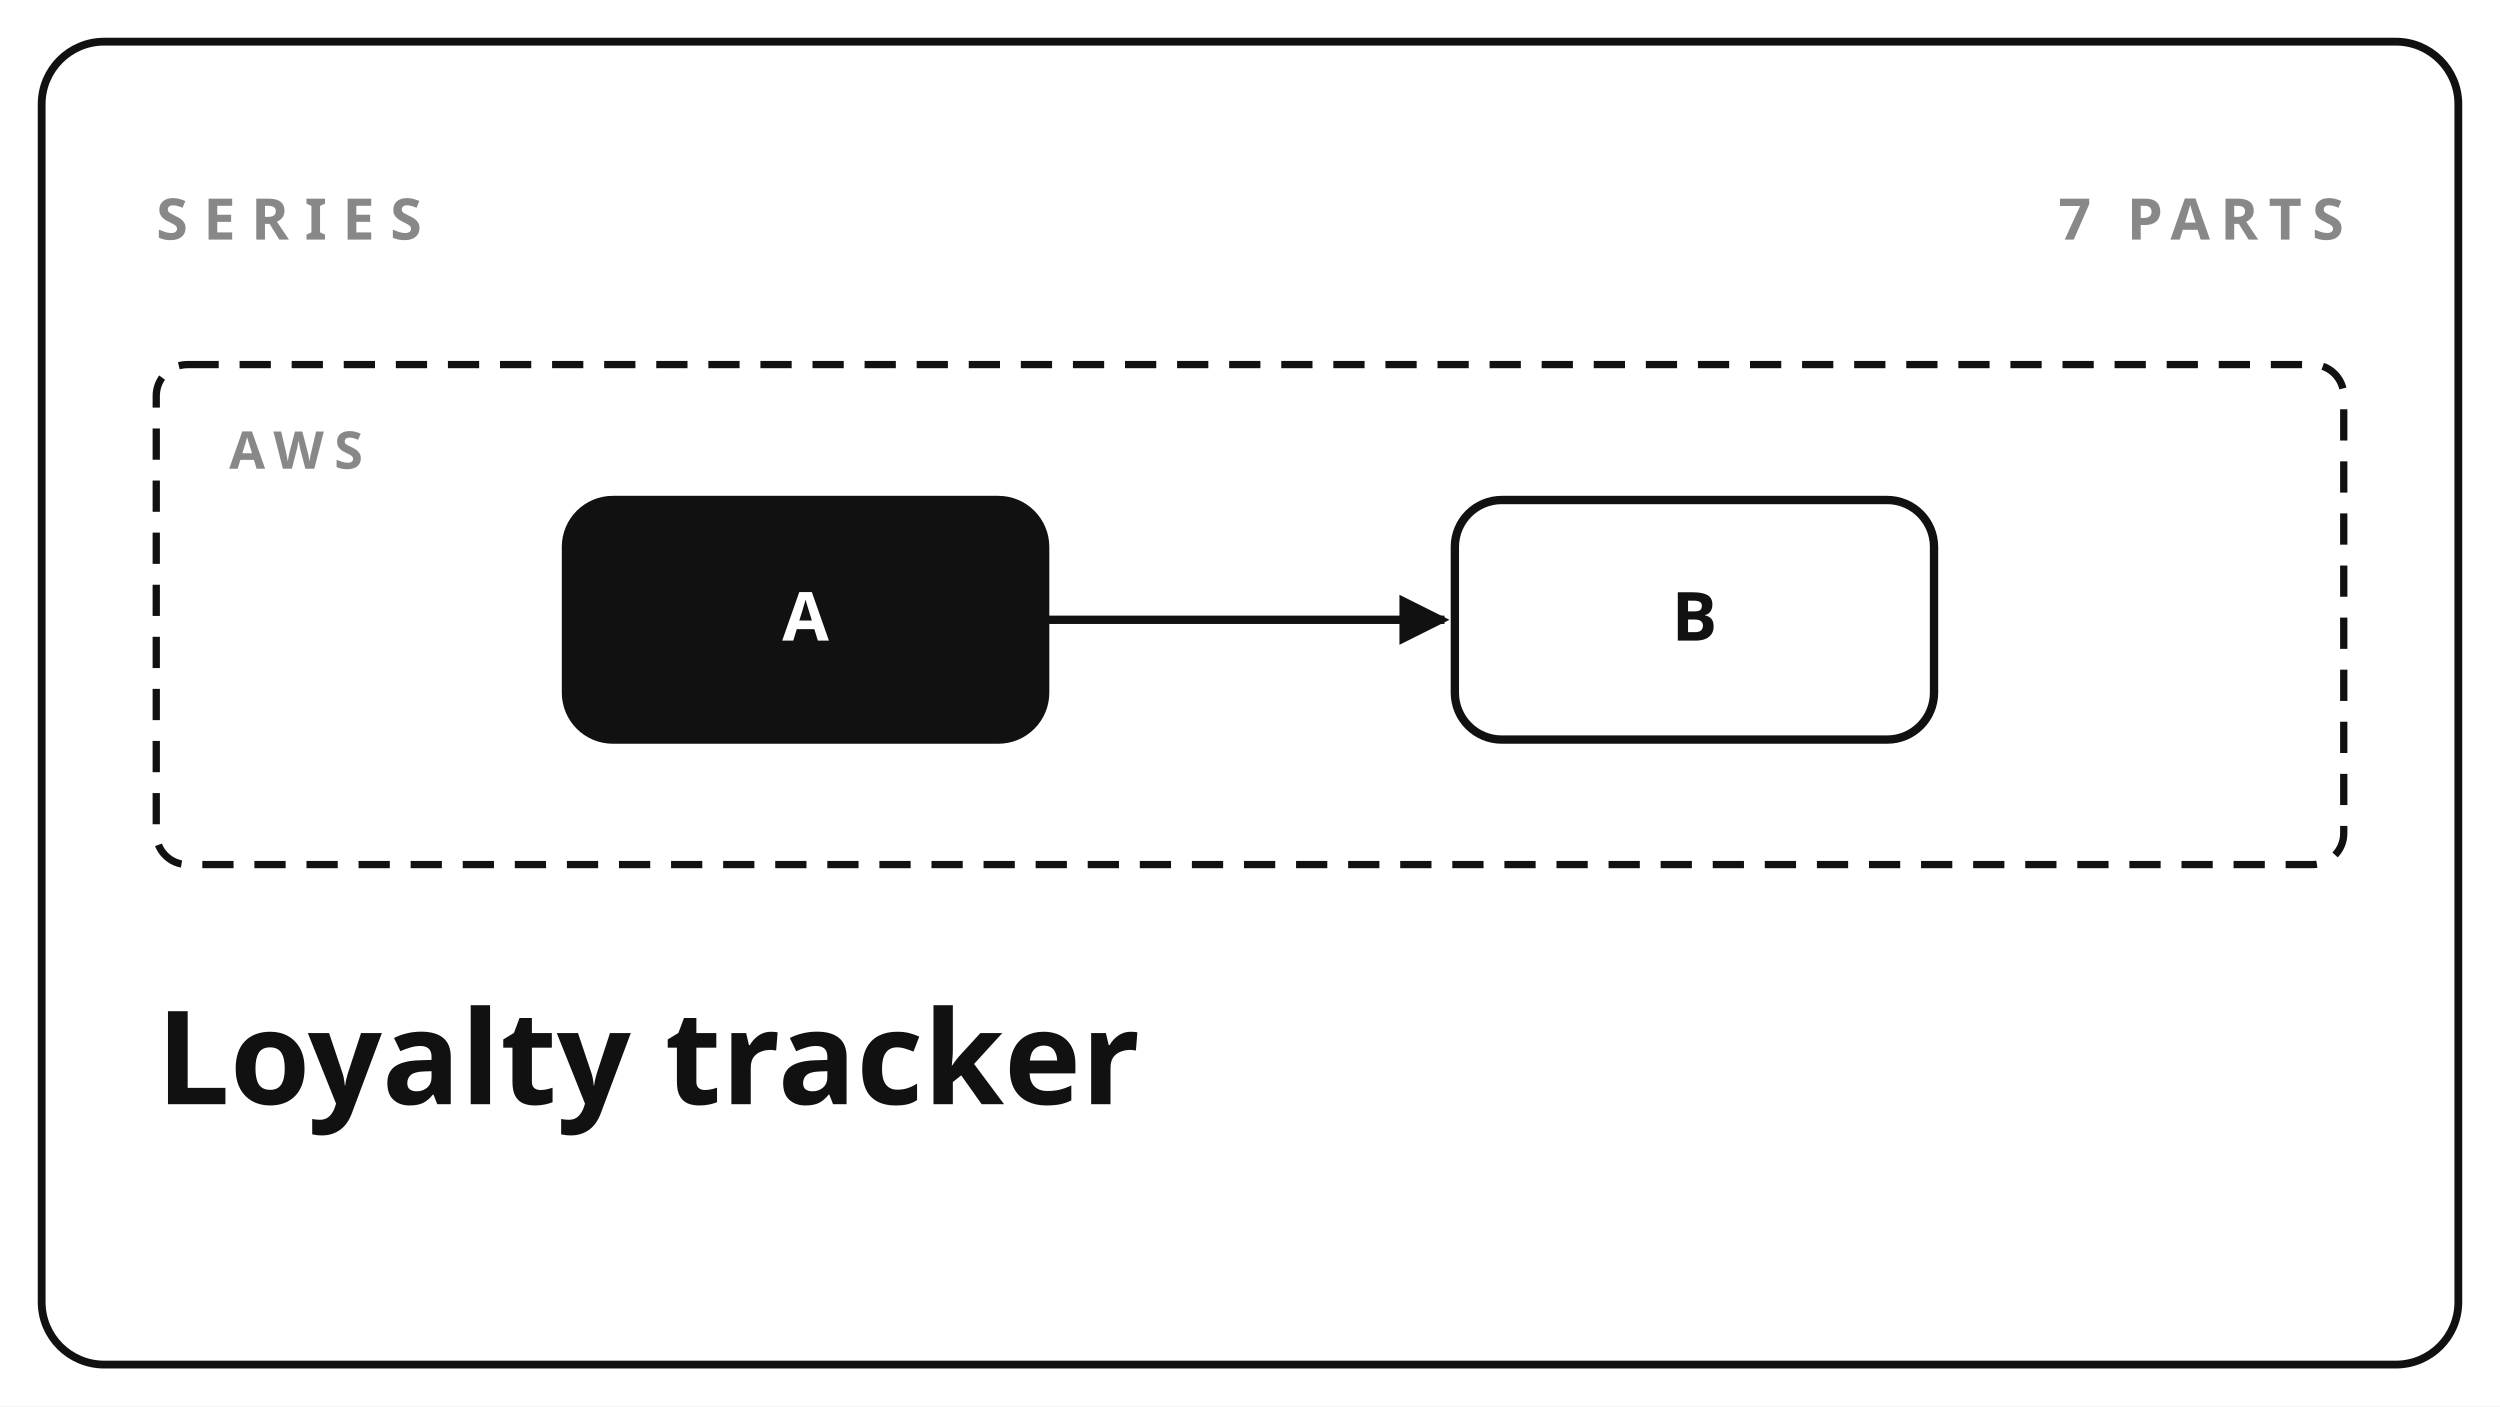
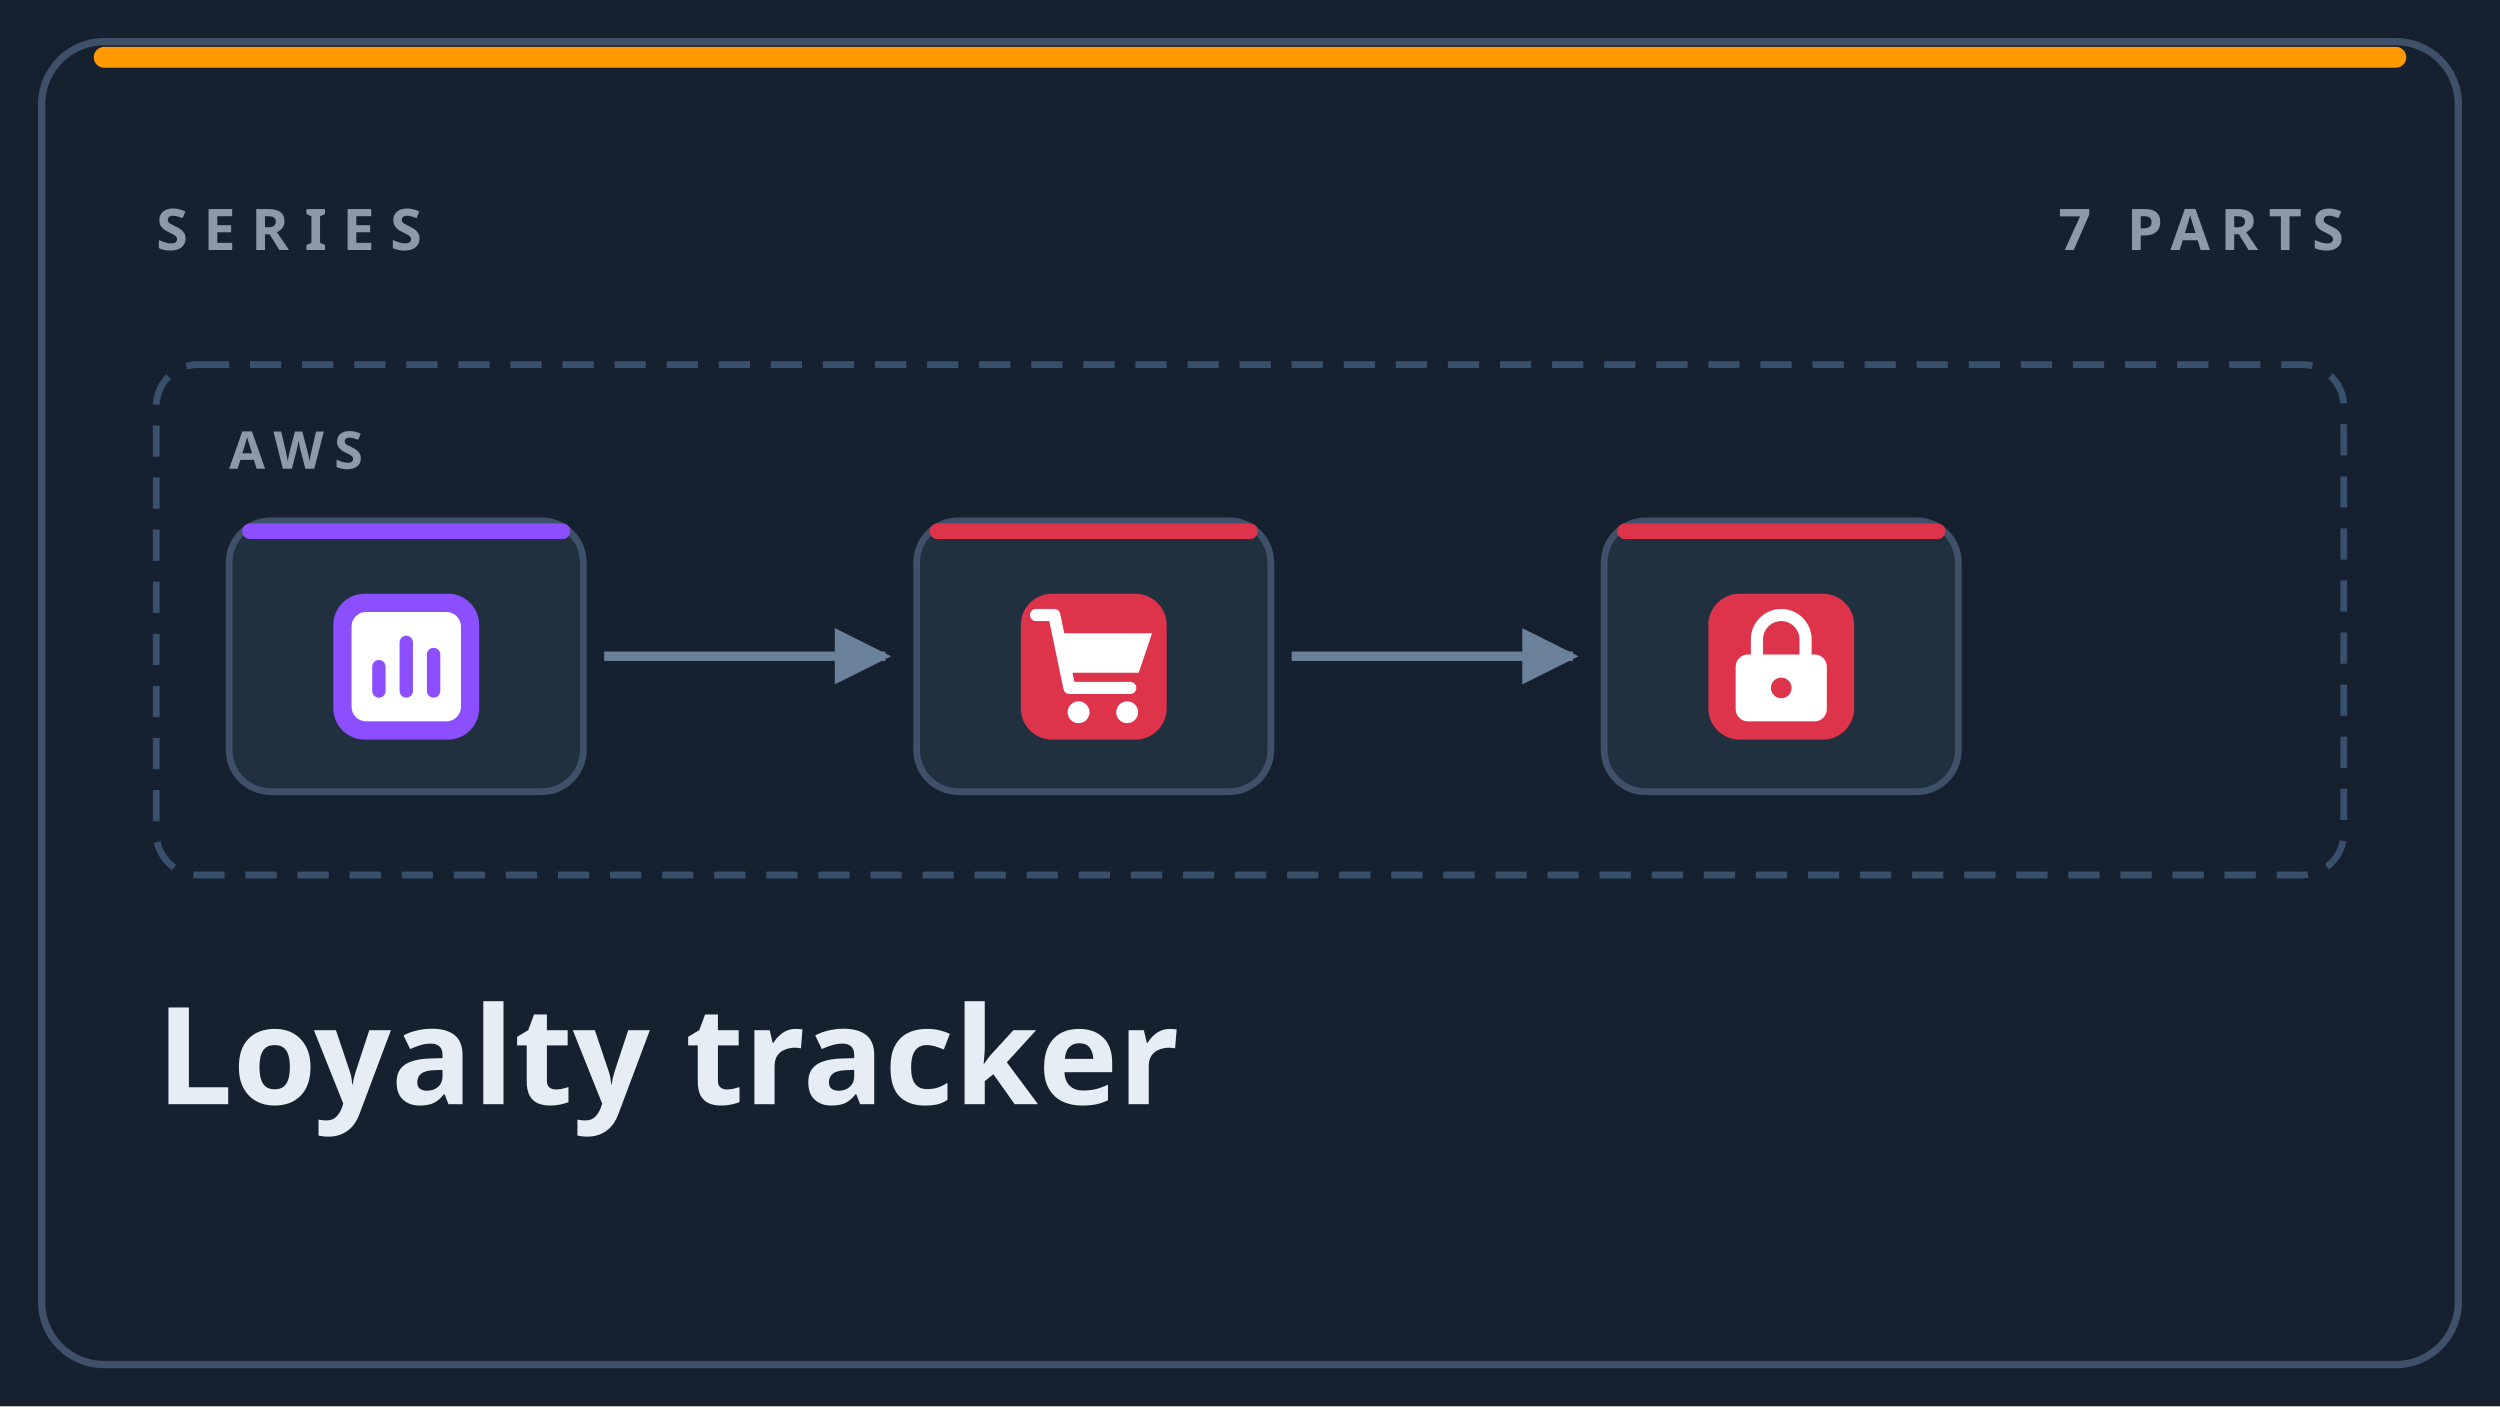
<svg xmlns="http://www.w3.org/2000/svg" viewBox="0 0 480 270" width="480" height="270" role="img" aria-label="Loyalty tracker — series thumbnail">
+   <rect width="480" height="270" fill="#16212f" />
+   <rect x="8" y="8" width="464" height="254" rx="12" fill="none" stroke="#3f5169" stroke-width="1.4" />
+   <line x1="20" y1="11" x2="460" y2="11" stroke="#ff9900" stroke-width="4" stroke-linecap="round" />
+   <text x="30" y="48" font-family="ui-sans-serif,system-ui,sans-serif" font-size="11" font-weight="700" letter-spacing="3" fill="#8d99a8">SERIES</text>
+   <text x="450" y="48" text-anchor="end" font-family="ui-sans-serif,system-ui,sans-serif" font-size="11" font-weight="700" letter-spacing="2" fill="#8d99a8">7 PARTS</text>
+   <rect x="30" y="70" width="420" height="98" rx="8" fill="none" stroke="#37506b" stroke-width="1.3" stroke-dasharray="6 4" />
+   <text x="44" y="90" font-family="ui-sans-serif,system-ui,sans-serif" font-size="10" font-weight="700" letter-spacing="2" fill="#8d99a8">AWS</text>
  <defs>
-     <marker id="ar" viewBox="0 0 10 10" refX="9" refY="5" markerWidth="6" markerHeight="6" orient="auto">
-       <path d="M0,0 L10,5 L0,10 z" fill="#111111" />
+     <marker id="tar" viewBox="0 0 10 10" refX="9" refY="5" markerWidth="6" markerHeight="6" orient="auto">
+       <path d="M0,0 L10,5 L0,10 z" fill="#6b8199" />
    </marker>
  </defs>
-   <rect x="0" y="0" width="480" height="270" fill="#ffffff" />
-   <rect x="8" y="8" width="464" height="254" rx="12" fill="none" stroke="#111111" stroke-width="1.5" />
-   <text x="30" y="46" font-family="ui-sans-serif,system-ui,sans-serif" font-size="11" font-weight="700" letter-spacing="3" fill="#888888">SERIES</text>
-   <text x="450" y="46" text-anchor="end" font-family="ui-sans-serif,system-ui,sans-serif" font-size="11" font-weight="700" letter-spacing="2" fill="#888888">7 PARTS</text>
-   <rect x="30" y="70" width="420" height="96" rx="6" fill="none" stroke="#111111" stroke-width="1.4" stroke-dasharray="6 4" />
-   <text x="44" y="90" font-family="ui-sans-serif,system-ui,sans-serif" font-size="10" font-weight="700" letter-spacing="2" fill="#888888">AWS</text>
-   <rect x="108.667" y="96" width="92" height="46" rx="9" fill="#111111" stroke="#111111" stroke-width="1.6" />
-   <text x="154.667" y="123.0" text-anchor="middle" font-family="ui-sans-serif,system-ui,sans-serif" font-size="13" font-weight="600" fill="#ffffff">A</text>
-   <line x1="200.667" y1="119.0" x2="277.333" y2="119.0" stroke="#111111" stroke-width="1.6" marker-end="url(#ar)" />
-   <rect x="279.333" y="96" width="92" height="46" rx="9" fill="#ffffff" stroke="#111111" stroke-width="1.6" />
-   <text x="325.333" y="123.0" text-anchor="middle" font-family="ui-sans-serif,system-ui,sans-serif" font-size="13" font-weight="600" fill="#111111">B</text>
-   <text y="212" font-family="ui-sans-serif,system-ui,sans-serif" font-size="25" font-weight="700" fill="#111111">
-     <tspan x="30" dy="0">Loyalty tracker</tspan>
+   <rect x="44" y="100" width="68" height="52" rx="8" fill="#20303f" stroke="#3f5169" stroke-width="1.3" />
+   <line x1="48" y1="102" x2="108" y2="102" stroke="#8C4FFF" stroke-width="3" stroke-linecap="round" />
+   <g transform="translate(64.0,114.0)" aria-hidden="true">
+     <rect width="28.0" height="28.0" rx="6" fill="#8C4FFF" />
+     <g transform="scale(1.1667)">
+       <rect x="3" y="3" width="18" height="18" rx="2.4" fill="#fff" />
+       <path d="M7.5 16v-4M12 16V8m4.5 8v-6" stroke="#8C4FFF" stroke-width="2.2" stroke-linecap="round" />
+     </g>
+   </g>
+   <line x1="116" y1="126" x2="170" y2="126" stroke="#6b8199" stroke-width="1.8" marker-end="url(#tar)" />
+   <rect x="176" y="100" width="68" height="52" rx="8" fill="#20303f" stroke="#3f5169" stroke-width="1.3" />
+   <line x1="180" y1="102" x2="240" y2="102" stroke="#DD344C" stroke-width="3" stroke-linecap="round" />
+   <g transform="translate(196.0,114.0)" aria-hidden="true">
+     <rect width="28.0" height="28.0" rx="6" fill="#DD344C" />
+     <g transform="scale(1.1667)">
+       <path d="M2.5 3.5h3L8 15.5h10" stroke="#fff" stroke-width="2" fill="none" stroke-linecap="round" stroke-linejoin="round" />
+       <path d="M6.6 6.5h15L19.4 13H8Z" fill="#fff" />
+       <circle cx="9.5" cy="19.5" r="1.8" fill="#fff" />
+       <circle cx="17.5" cy="19.5" r="1.8" fill="#fff" />
+     </g>
+   </g>
+   <line x1="248" y1="126" x2="302" y2="126" stroke="#6b8199" stroke-width="1.8" marker-end="url(#tar)" />
+   <rect x="308" y="100" width="68" height="52" rx="8" fill="#20303f" stroke="#3f5169" stroke-width="1.3" />
+   <line x1="312" y1="102" x2="372" y2="102" stroke="#DD344C" stroke-width="3" stroke-linecap="round" />
+   <g transform="translate(328.0,114.0)" aria-hidden="true">
+     <rect width="28.0" height="28.0" rx="6" fill="#DD344C" />
+     <g transform="scale(1.1667)">
+       <rect x="4.5" y="10" width="15" height="11" rx="2" fill="#fff" />
+       <path d="M8 10V7.5a4 4 0 0 1 8 0V10" stroke="#fff" stroke-width="2" fill="none" stroke-linecap="round" />
+       <circle cx="12" cy="15.5" r="1.7" fill="#DD344C" />
+     </g>
+   </g>
+   <text font-family="ui-sans-serif,system-ui,sans-serif" font-size="26" font-weight="700" fill="#e6edf5">
+     <tspan x="30" y="212">Loyalty tracker</tspan>
  </text>
</svg>
